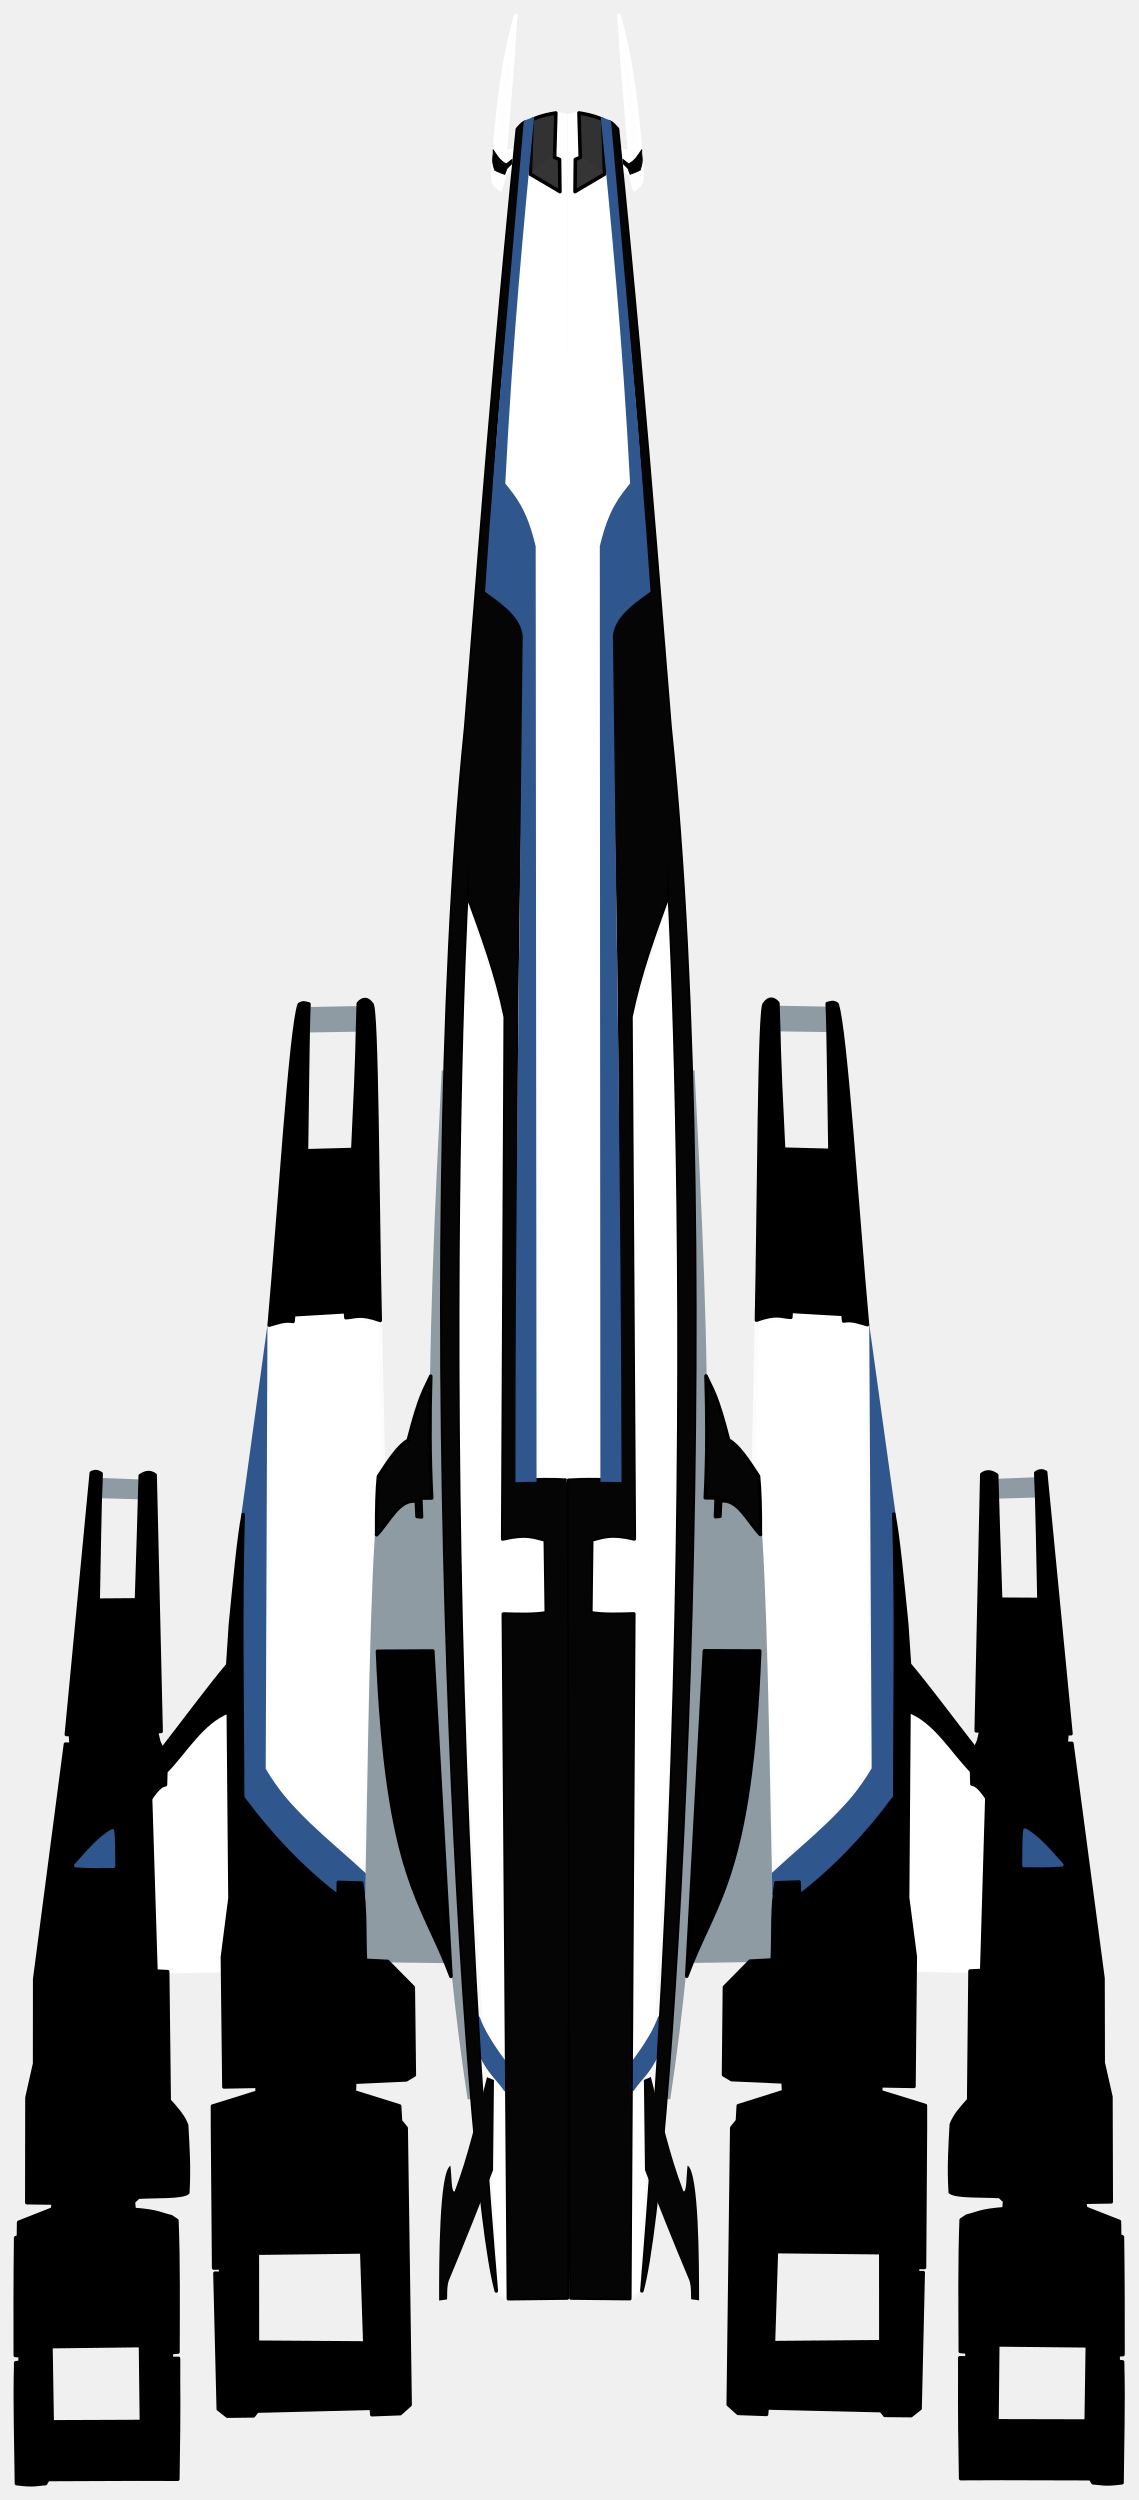
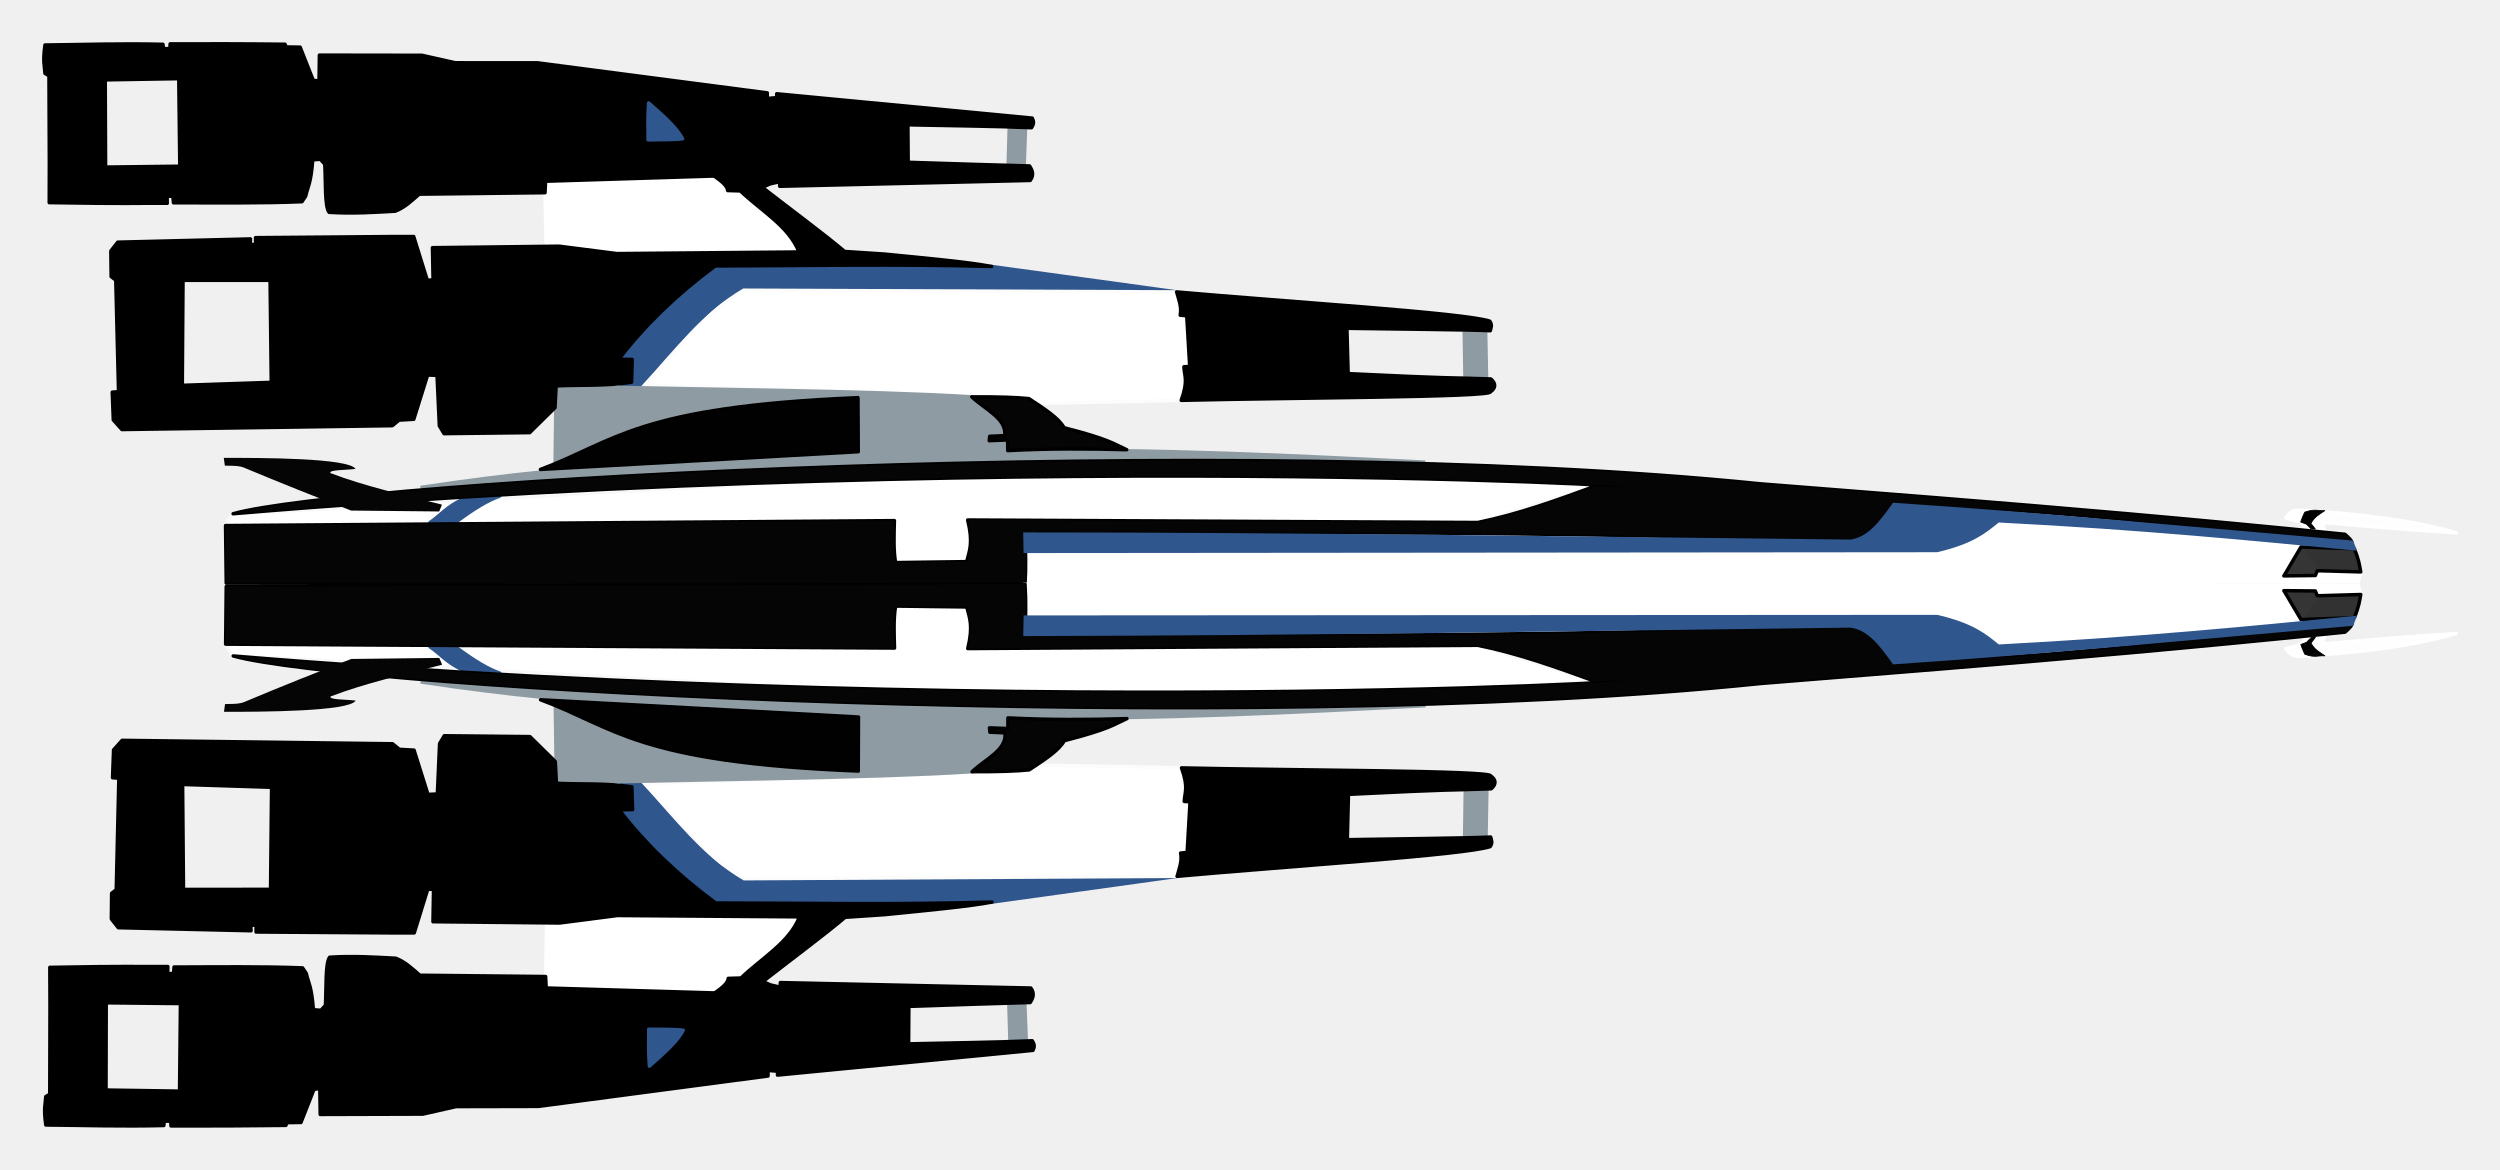
- <svg xmlns="http://www.w3.org/2000/svg" width="84.57mm" height="185.748mm" viewBox="0 0 84.57 185.748" version="1.1" id="svg844">
+ <svg xmlns="http://www.w3.org/2000/svg" width="59.421mm" height="27.803mm" viewBox="0 0 59.421 27.803" version="1.1" id="svg844">
  <defs id="defs838" />
-   <g id="layer3" transform="translate(-52.70884,-48.66734)" />
-   <g id="layer2" transform="translate(-52.70884,-48.66734)" />
-   <g id="layer1" transform="translate(-52.70884,-48.66734)">
-     <g id="g1719" transform="rotate(-0.6720004,831.4059,76.90501)">
+   <g id="layer3" transform="translate(-65.28351,-127.6397)" />
+   <g id="layer2" transform="translate(-65.28351,-127.6397)" />
+   <g id="layer1" transform="translate(-65.28351,-127.6397)">
+     <g id="g1719" transform="matrix(0.00366511,0.3124785,-0.3124785,0.0036651,136.1768,111.5917)">
      <g transform="translate(-15.39867,-13.31777)" id="g1625">
        <g id="g1601" transform="translate(8.323604,7.491244)">
          <path id="path1471" d="m 95.045,216.001 c -0.933,-26.277 -4.024,-61.851 -0.874,-103.59 l 2.649,8.939 -0.644,38.79 c 1.096,-0.248 2.154,-0.231 3.164,0.11 l 0.011,5.415 c -1.055,0.087 -2.12,0.099 -3.193,0.048 l -0.221,50.874 c -0.206,-0.066 -0.407,-0.126 -0.891,-0.586 z" style="fill:#ffffff;fill-opacity:1;stroke:#f8f8f8;stroke-width:0.265;stroke-linecap:round;stroke-linejoin:round;stroke-miterlimit:4;stroke-dasharray:none;stroke-opacity:1" />
          <path id="path1458" d="m 76.915,158.1 2.1,-14.054 c -0.407,10.385 -0.409,21.108 -0.515,32.923 0.672,2.738 4.529,5.115 7.136,7.633 l 0.031,1.772 -1.997,-0.865 -0.034,1.02 c -2.761,-2.125 -5.031,-4.65 -7.008,-7.412 z" style="fill:#2f568d;fill-opacity:1;stroke:#2f568d;stroke-width:0.265;stroke-linecap:round;stroke-linejoin:round;stroke-miterlimit:4;stroke-dasharray:none;stroke-opacity:1" />
          <path id="path1464" d="m 69.788,179.117 0.247,12.824 0.871,0.052 4.081,-0.034 -5e-6,-0.993 0.615,-4.384 0.039,-13.851 c -1.642,0.732 -3.141,2.834 -4.695,4.402 l -0.039,0.969 z" style="fill:#ffffff;fill-opacity:1;stroke:#ffffff;stroke-width:0.265px;stroke-linecap:butt;stroke-linejoin:miter;stroke-opacity:0.941" />
          <path id="path1466" d="m 85.637,184.602 c -2.555,-2.407 -5.405,-4.585 -7.136,-7.633 l 0.515,-32.923 1.776,-0.252 0.052,-0.494 3.85,-0.182 0.026,0.442 2.549,0.234 0.104,10.821 -0.374,0.762 -0.184,4.341 -0.43,7.201 z" style="fill:#ffffff;fill-opacity:1;stroke:#fcfcfc;stroke-width:0.265px;stroke-linecap:butt;stroke-linejoin:miter;stroke-opacity:1" />
          <path id="path1474" d="m 66.454,155.392 2.684,0.131 -0.055,1.214 -2.714,-0.108 z" style="fill:#8e9ba3;fill-opacity:1;stroke:#8e9ba3;stroke-width:0.265px;stroke-linecap:butt;stroke-linejoin:miter;stroke-opacity:1" />
          <path id="path1476" d="m 82.365,120.579 3.381,-0.026 -0.039,1.639 -3.407,0.013 z" style="fill:#8e9ba3;fill-opacity:1;stroke:#8e9ba3;stroke-width:0.265px;stroke-linecap:butt;stroke-linejoin:miter;stroke-opacity:1" />
          <path id="path1480" d="m 86.814,159.717 c -0.574,7.645 -0.802,21.071 -1.203,31.606 l 5.764,0.14 c -3.39,-6.446 -4.604,-14.357 -4.602,-23.088 l 4.11,0.026 c 0.633,10.785 0.396,19.624 2.331,33.325 L 92.184,125.285 c -0.605,9.956 -1.251,19.773 -1.251,31.746 -1.081,-0.288 -2.381,0.31 -4.12,2.685 z" style="fill:#8e9ba3;fill-opacity:1;stroke:#8e9ba3;stroke-width:0.265px;stroke-linecap:butt;stroke-linejoin:miter;stroke-opacity:1" />
          <path id="path1482" d="m 97.187,59.899 c -0.258,-0.248 -0.59,-0.384 -0.57,-1.048 0.342,-4.82 0.927,-8.893 1.858,-11.9 -0.238,3.266 -0.567,6.712 -0.901,10.171 l 0.607,-0.166 -0.129,1.398 -0.533,0.405 c 0.106,-0.364 0.009,-0.029 -0.331,1.14 z" style="fill:#fefefe;fill-opacity:1;stroke:#ffffff;stroke-width:0.265;stroke-linecap:round;stroke-linejoin:round;stroke-miterlimit:4;stroke-dasharray:none;stroke-opacity:1" />
          <path id="path1484" d="m 101.112,155.837 0.967,-101.4 -0.714,-0.2 -0.13,3.303 -1.821,1.223 -2.265,23.005 2.207,4.672 -0.749,69.345 z" style="fill:#ffffff;fill-opacity:1;stroke:#ffffff;stroke-width:0.265px;stroke-linecap:butt;stroke-linejoin:miter;stroke-opacity:1" />
          <path id="path1456" d="m 95.937,199.141 c -1.07,-1.447 -1.71,-2.571 -1.996,-3.43 l 0.156,2.704 c 0.661,1.432 1.176,1.701 1.794,2.626 z" style="fill:#2f568d;fill-opacity:1;stroke:#2f568d;stroke-width:0.265;stroke-linecap:round;stroke-linejoin:round;stroke-miterlimit:4;stroke-dasharray:none;stroke-opacity:1" />
          <path id="path1417" d="m 101.112,155.837 -0.798,60.75 h -4.377 l 0.221,-50.874 c 1.088,0.042 2.201,0.103 3.193,-0.048 l -0.011,-5.415 c -0.839,-0.212 -1.383,-0.521 -3.164,-0.11 l 0.644,-38.79 c -0.609,-3.162 -1.634,-6.047 -2.649,-8.939 0.716,-14.13 -3.68,40.921 0.874,103.59 -2.337,-8.644 -5.469,-76.002 -0.914,-116.186 0.411,-4.486 0.806,-8.911 1.226,-13.484 0.84,-9.147 1.779,-18.891 3.134,-30.924 0.303,-0.329 0.456,-0.485 0.612,-0.52 -1.22,11.601 -2.837,22.74 -3.277,34.803 0.393,0.488 2.577,1.554 2.757,3.329 -0.945,20.82 -1.263,41.917 -1.281,62.778 1.279,-0.033 2.505,-0.062 3.811,0.039 z" style="fill:#050505;fill-opacity:1;stroke:#000000;stroke-width:0.265;stroke-linecap:round;stroke-linejoin:round;stroke-miterlimit:4;stroke-dasharray:none;stroke-opacity:1;paint-order:stroke fill markers" />
          <path id="path1438" d="m 94.539,200.107 c -0.766,2.877 -1.457,5.816 -2.501,8.461 -0.261,0.137 -0.207,-1.224 -0.294,-1.913 -0.841,0.466 -0.929,7.188 -0.956,10.006 l 0.589,-0.074 c 0.026,-0.138 -0.021,-0.953 0.147,-1.398 1.239,-2.861 2.34,-5.549 3.384,-8.166 l 0.147,-6.695 z" style="fill:#050505;fill-opacity:1;stroke:#000000;stroke-width:0;stroke-linecap:round;stroke-linejoin:round;stroke-miterlimit:4;stroke-dasharray:none;stroke-opacity:1" />
          <path id="path1440" d="m 91.95,192.591 c -2.052,-5.72 -4.676,-7.315 -5.176,-24.216 l 4.11,0.026 z" style="fill:#000000;fill-opacity:0.993;stroke:#000000;stroke-width:0.265;stroke-linecap:round;stroke-linejoin:round;stroke-miterlimit:4;stroke-dasharray:none;stroke-opacity:1;paint-order:stroke fill markers" />
          <path id="path1442" d="m 86.998,155.376 c 0.748,-1.105 1.496,-2.257 2.244,-2.649 0.932,-3.467 1.257,-3.719 1.729,-4.745 -0.117,2.933 -0.164,5.921 -0.037,9.049 h -0.809 l 0.037,1.398 -0.331,-0.037 -0.037,-1.14 c -1.285,-0.198 -2.005,1.466 -2.98,2.465 0.012,-1.963 0.074,-3.407 0.184,-4.341 z" style="fill:#050505;fill-opacity:1;stroke:#000000;stroke-width:0.265px;stroke-linecap:round;stroke-linejoin:round;stroke-opacity:1" />
          <path id="path1444" d="m 99.597,54.705 -0.182,4.058 c 0.899,0.562 1.629,0.97 2.185,1.327 v -2.393 l -0.364,-0.156 c 0.043,-1.122 0.087,-2.249 0.13,-3.303 -0.494,0.092 -0.882,0.114 -1.769,0.468 z" style="fill:#000000;fill-opacity:0.792;stroke:#000000;stroke-width:0.265;stroke-linecap:round;stroke-linejoin:round;stroke-miterlimit:4;stroke-dasharray:none;stroke-opacity:1;paint-order:stroke fill markers" />
          <path id="path1446" d="m 98.07,57.655 -0.432,0.331 c -0.496,-0.25 -0.701,-0.679 -0.966,-1.067 0.044,0.493 -0.171,0.725 0.092,1.481 -0.092,0.024 0.424,0.241 0.754,0.359 l 0.166,-0.432 0.368,-0.359 z" style="fill:#000000;fill-opacity:1;stroke:#000000;stroke-width:0.065;stroke-linecap:round;stroke-linejoin:round;stroke-miterlimit:4;stroke-dasharray:none;stroke-opacity:1;paint-order:stroke fill markers" />
          <path id="path1448" d="m 79.015,144.046 c 0.847,-8.379 1.841,-21.87 2.504,-23.793 0.318,-0.209 0.508,-0.077 0.728,-0.026 -0.104,1.606 -0.208,7.266 -0.312,10.899 l 3.446,-0.052 c 0.503,-8.362 0.371,-7.38 0.533,-10.847 0.353,-0.409 0.712,-0.371 0.988,0.052 0.407,-0.073 0.262,15.153 0.364,23.514 -1.52,-0.562 -1.839,-0.257 -2.549,-0.234 l -0.026,-0.442 -3.85,0.182 -0.052,0.494 c -0.664,-0.132 -1.203,0.111 -1.776,0.252 z" style="fill:#000000;fill-opacity:1;stroke:#000000;stroke-width:0.265px;stroke-linecap:round;stroke-linejoin:round;stroke-opacity:1;paint-order:stroke fill markers" />
          <path id="path1450" transform="scale(0.2645833)" d="m 249.441,584.998 c -0.437,-0.01 -0.83,0.133 -1.246,0.344 l -7.863,73.363 1.117,-0.012 0.197,2.754 -1.598,-0.027 -9.412,65.893 -0.295,23.693 -2.262,9.535 -0.393,29.494 7.471,0.195 -0.295,1.674 -9.535,3.637 -0.1,4.031 -0.785,0.295 c -0.273,11.501 -0.404,22.359 -0.492,33.031 l 1.377,0.098 -0.053,1.84 -1.227,0.127 c -0.436,12.194 -0.175,22.717 -0.197,33.918 5.111,0.757 5.807,0.176 8.16,0.098 l 0.693,-1.139 25.094,0.189 11.375,0.162 c 0.68,-24.425 0.393,-22.61 0.59,-33.916 h -2.064 l 0.098,-1.672 1.834,-0.121 c 0.162,-12.49 0.465,-25.193 0.133,-36.941 l -1.572,-1.082 c -3.04,-0.734 -3.512,-1.545 -10.422,-2.162 l -0.146,-2.164 1.424,-1.277 c 5.045,-0.228 12.225,0.207 13.863,-1.082 0.501,-6.947 0.158,-12.91 -0.1,-18.973 -0.906,-2.589 -2.894,-4.773 -4.816,-6.98 v -36.178 l -3.293,-0.197 -0.936,-48.467 3.244,-14.236 -0.771,-1.75 -0.613,-2.797 1.316,-0.041 -0.834,-72.018 c -1.508,-1.172 -2.858,-0.701 -4.172,0.139 -0.446,10.905 -0.776,19.822 -1.463,34.873 l -10.771,-0.045 c 0.412,-11.894 0.673,-25.458 1.252,-35.523 -0.593,-0.408 -1.075,-0.572 -1.512,-0.582 z m 9.705,245.539 v 21.334 l -25.07,-0.195 -0.098,-21.137 z" style="fill:#000000;fill-opacity:1;stroke:#000000;stroke-width:1.002;stroke-linecap:round;stroke-linejoin:round;stroke-miterlimit:4;stroke-dasharray:none;stroke-opacity:1;paint-order:stroke fill markers" />
          <path id="path1452" transform="scale(0.2645833)" d="m 290.703,597.543 c -1.311,6.345 -2.621,18.889 -3.932,30.771 l -0.885,11.404 c -5.043,5.812 -12.568,15.759 -18.852,23.639 l -3.27,13.621 c 1.409,-1.939 2.819,-3.763 4.229,-3.836 l 0.146,-3.662 c 5.827,-5.903 10.281,-13.777 17.746,-16.639 l -0.148,52.352 -2.322,16.566 v 36.428 l 9.314,-0.07 v 1.668 l -12.582,3.754 -0.068,6.049 -0.139,39.416 h 1.945 v 1.529 l -1.6,-0.07 0.488,38.164 2.502,2.016 h 7.369 l 1.043,-1.32 32.047,-0.418 0.139,1.809 7.994,-0.209 2.779,-2.434 -0.197,-77.748 -1.572,-1.965 -0.197,-4.229 L 320,760 l 0.148,-2.703 14.5,-0.492 2.262,-1.326 v -24.627 l -7.1,-7.357 -6.242,-0.385 c -0.257,-7.095 0.263,-14.606 -0.816,-21.701 l -6.516,-0.271 -0.129,3.854 c -9.395,-7.339 -18.386,-16.785 -26.484,-28.014 0.248,-26.321 -0.004,-51.942 1.08,-79.434 z m 1.541,207.428 h 29.336 l 0.557,25.582 -30.17,-0.557 z" style="fill:#000000;fill-opacity:1;stroke:#000000;stroke-width:1.002;stroke-linecap:butt;stroke-linejoin:round;stroke-miterlimit:4;stroke-dasharray:none;stroke-opacity:1" />
          <path id="path1454" d="m 98.609,155.785 0.749,-69.345 c -0.62,-2.759 -1.419,-3.662 -2.207,-4.672 0.695,-11.047 1.606,-19.322 2.447,-27.063 l -0.494,0.182 c -1.118,11.59 -2.377,23.12 -3.277,34.803 1.458,1.059 2.589,1.964 2.757,3.329 -0.477,20.926 -1.033,41.852 -1.281,62.778 z" style="fill:#2f568d;fill-opacity:1;stroke:#2f568d;stroke-width:0.265px;stroke-linecap:butt;stroke-linejoin:miter;stroke-opacity:1" />
          <path id="path1462" d="m 64.17,184.033 c 0.941,-1.047 1.884,-2.11 2.757,-2.549 0.076,0.425 0.042,1.698 0.052,2.627 -0.926,-0.024 -1.394,0.035 -2.809,-0.078 z" style="fill:#2f568d;fill-opacity:1;stroke:#2f568d;stroke-width:0.265;stroke-linecap:round;stroke-linejoin:round;stroke-miterlimit:4;stroke-dasharray:none;stroke-opacity:1" />
        </g>
      </g>
      <g id="g1671" transform="matrix(-0.99976,-0.02190707,-0.02190707,0.99976,207.0249,-10.88115)">
        <g transform="translate(8.323604,7.491244)" id="g1669">
          <path style="fill:#ffffff;fill-opacity:1;stroke:#f8f8f8;stroke-width:0.265;stroke-linecap:round;stroke-linejoin:round;stroke-miterlimit:4;stroke-dasharray:none;stroke-opacity:1" d="m 95.045,216.001 c -0.933,-26.277 -4.024,-61.851 -0.874,-103.59 l 2.649,8.939 -0.644,38.79 c 1.096,-0.248 2.154,-0.231 3.164,0.11 l 0.011,5.415 c -1.055,0.087 -2.12,0.099 -3.193,0.048 l -0.221,50.874 c -0.206,-0.066 -0.407,-0.126 -0.891,-0.586 z" id="path1627" />
          <path style="fill:#2f568d;fill-opacity:1;stroke:#2f568d;stroke-width:0.265;stroke-linecap:round;stroke-linejoin:round;stroke-miterlimit:4;stroke-dasharray:none;stroke-opacity:1" d="m 76.915,158.1 2.1,-14.054 c -0.407,10.385 -0.409,21.108 -0.515,32.923 0.672,2.738 4.529,5.115 7.136,7.633 l 0.031,1.772 -1.997,-0.865 -0.034,1.02 c -2.761,-2.125 -5.031,-4.65 -7.008,-7.412 z" id="path1629" />
          <path style="fill:#ffffff;fill-opacity:1;stroke:#ffffff;stroke-width:0.265px;stroke-linecap:butt;stroke-linejoin:miter;stroke-opacity:0.941" d="m 69.788,179.117 0.247,12.824 0.871,0.052 4.081,-0.034 -5e-6,-0.993 0.615,-4.384 0.039,-13.851 c -1.642,0.732 -3.141,2.834 -4.695,4.402 l -0.039,0.969 z" id="path1631" />
          <path style="fill:#ffffff;fill-opacity:1;stroke:#fcfcfc;stroke-width:0.265px;stroke-linecap:butt;stroke-linejoin:miter;stroke-opacity:1" d="m 85.637,184.602 c -2.555,-2.407 -5.405,-4.585 -7.136,-7.633 l 0.515,-32.923 1.776,-0.252 0.052,-0.494 3.85,-0.182 0.026,0.442 2.549,0.234 0.104,10.821 -0.374,0.762 -0.184,4.341 -0.43,7.201 z" id="path1633" />
          <path style="fill:#8e9ba3;fill-opacity:1;stroke:#8e9ba3;stroke-width:0.265px;stroke-linecap:butt;stroke-linejoin:miter;stroke-opacity:1" d="m 66.454,155.392 2.684,0.131 -0.055,1.214 -2.714,-0.108 z" id="path1635" />
          <path style="fill:#8e9ba3;fill-opacity:1;stroke:#8e9ba3;stroke-width:0.265px;stroke-linecap:butt;stroke-linejoin:miter;stroke-opacity:1" d="m 82.365,120.579 3.381,-0.026 -0.039,1.639 -3.407,0.013 z" id="path1637" />
          <path style="fill:#8e9ba3;fill-opacity:1;stroke:#8e9ba3;stroke-width:0.265px;stroke-linecap:butt;stroke-linejoin:miter;stroke-opacity:1" d="m 86.814,159.717 c -0.574,7.645 -0.802,21.071 -1.203,31.606 l 5.764,0.14 c -3.39,-6.446 -4.604,-14.357 -4.602,-23.088 l 4.11,0.026 c 0.633,10.785 0.396,19.624 2.331,33.325 L 92.184,125.285 c -0.605,9.956 -1.251,19.773 -1.251,31.746 -1.081,-0.288 -2.381,0.31 -4.12,2.685 z" id="path1639" />
          <path style="fill:#fefefe;fill-opacity:1;stroke:#ffffff;stroke-width:0.265;stroke-linecap:round;stroke-linejoin:round;stroke-miterlimit:4;stroke-dasharray:none;stroke-opacity:1" d="m 97.187,59.899 c -0.258,-0.248 -0.59,-0.384 -0.57,-1.048 0.342,-4.82 0.927,-8.893 1.858,-11.9 -0.238,3.266 -0.567,6.712 -0.901,10.171 l 0.607,-0.166 -0.129,1.398 -0.533,0.405 c 0.106,-0.364 0.009,-0.029 -0.331,1.14 z" id="path1641" />
          <path style="fill:#ffffff;fill-opacity:1;stroke:#ffffff;stroke-width:0.265px;stroke-linecap:butt;stroke-linejoin:miter;stroke-opacity:1" d="m 101.112,155.837 0.967,-101.4 -0.714,-0.2 -0.13,3.303 -1.821,1.223 -2.265,23.005 2.207,4.672 -0.749,69.345 z" id="path1643" />
          <path style="fill:#2f568d;fill-opacity:1;stroke:#2f568d;stroke-width:0.265;stroke-linecap:round;stroke-linejoin:round;stroke-miterlimit:4;stroke-dasharray:none;stroke-opacity:1" d="m 95.937,199.141 c -1.07,-1.447 -1.71,-2.571 -1.996,-3.43 l 0.156,2.704 c 0.661,1.432 1.176,1.701 1.794,2.626 z" id="path1645" />
          <path style="fill:#050505;fill-opacity:1;stroke:#000000;stroke-width:0.265;stroke-linecap:round;stroke-linejoin:round;stroke-miterlimit:4;stroke-dasharray:none;stroke-opacity:1;paint-order:stroke fill markers" d="m 101.112,155.837 -0.798,60.75 h -4.377 l 0.221,-50.874 c 1.088,0.042 2.201,0.103 3.193,-0.048 l -0.011,-5.415 c -0.839,-0.212 -1.383,-0.521 -3.164,-0.11 l 0.644,-38.79 c -0.609,-3.162 -1.634,-6.047 -2.649,-8.939 0.716,-14.13 -3.68,40.921 0.874,103.59 -2.337,-8.644 -5.469,-76.002 -0.914,-116.186 0.411,-4.486 0.806,-8.911 1.226,-13.484 0.84,-9.147 1.779,-18.891 3.134,-30.924 0.303,-0.329 0.456,-0.485 0.612,-0.52 -1.22,11.601 -2.837,22.74 -3.277,34.803 0.393,0.488 2.577,1.554 2.757,3.329 -0.945,20.82 -1.263,41.917 -1.281,62.778 1.279,-0.033 2.505,-0.062 3.811,0.039 z" id="path1647" />
          <path style="fill:#050505;fill-opacity:1;stroke:#000000;stroke-width:0;stroke-linecap:round;stroke-linejoin:round;stroke-miterlimit:4;stroke-dasharray:none;stroke-opacity:1" d="m 94.539,200.107 c -0.766,2.877 -1.457,5.816 -2.501,8.461 -0.261,0.137 -0.207,-1.224 -0.294,-1.913 -0.841,0.466 -0.929,7.188 -0.956,10.006 l 0.589,-0.074 c 0.026,-0.138 -0.021,-0.953 0.147,-1.398 1.239,-2.861 2.34,-5.549 3.384,-8.166 l 0.147,-6.695 z" id="path1649" />
          <path style="fill:#000000;fill-opacity:0.993;stroke:#000000;stroke-width:0.265;stroke-linecap:round;stroke-linejoin:round;stroke-miterlimit:4;stroke-dasharray:none;stroke-opacity:1;paint-order:stroke fill markers" d="m 91.95,192.591 c -2.052,-5.72 -4.676,-7.315 -5.176,-24.216 l 4.11,0.026 z" id="path1651" />
          <path style="fill:#050505;fill-opacity:1;stroke:#000000;stroke-width:0.265px;stroke-linecap:round;stroke-linejoin:round;stroke-opacity:1" d="m 86.998,155.376 c 0.748,-1.105 1.496,-2.257 2.244,-2.649 0.932,-3.467 1.257,-3.719 1.729,-4.745 -0.117,2.933 -0.164,5.921 -0.037,9.049 h -0.809 l 0.037,1.398 -0.331,-0.037 -0.037,-1.14 c -1.285,-0.198 -2.005,1.466 -2.98,2.465 0.012,-1.963 0.074,-3.407 0.184,-4.341 z" id="path1653" />
          <path style="fill:#000000;fill-opacity:0.792;stroke:#000000;stroke-width:0.265;stroke-linecap:round;stroke-linejoin:round;stroke-miterlimit:4;stroke-dasharray:none;stroke-opacity:1;paint-order:stroke fill markers" d="m 99.597,54.705 -0.182,4.058 c 0.899,0.562 1.629,0.97 2.185,1.327 v -2.393 l -0.364,-0.156 c 0.043,-1.122 0.087,-2.249 0.13,-3.303 -0.494,0.092 -0.882,0.114 -1.769,0.468 z" id="path1655" />
          <path style="fill:#000000;fill-opacity:1;stroke:#000000;stroke-width:0.065;stroke-linecap:round;stroke-linejoin:round;stroke-miterlimit:4;stroke-dasharray:none;stroke-opacity:1;paint-order:stroke fill markers" d="m 98.07,57.655 -0.432,0.331 c -0.496,-0.25 -0.701,-0.679 -0.966,-1.067 0.044,0.493 -0.171,0.725 0.092,1.481 -0.092,0.024 0.424,0.241 0.754,0.359 l 0.166,-0.432 0.368,-0.359 z" id="path1657" />
          <path style="fill:#000000;fill-opacity:1;stroke:#000000;stroke-width:0.265px;stroke-linecap:round;stroke-linejoin:round;stroke-opacity:1;paint-order:stroke fill markers" d="m 79.015,144.046 c 0.847,-8.379 1.841,-21.87 2.504,-23.793 0.318,-0.209 0.508,-0.077 0.728,-0.026 -0.104,1.606 -0.208,7.266 -0.312,10.899 l 3.446,-0.052 c 0.503,-8.362 0.371,-7.38 0.533,-10.847 0.353,-0.409 0.712,-0.371 0.988,0.052 0.407,-0.073 0.262,15.153 0.364,23.514 -1.52,-0.562 -1.839,-0.257 -2.549,-0.234 l -0.026,-0.442 -3.85,0.182 -0.052,0.494 c -0.664,-0.132 -1.203,0.111 -1.776,0.252 z" id="path1659" />
          <path style="fill:#000000;fill-opacity:1;stroke:#000000;stroke-width:1.002;stroke-linecap:round;stroke-linejoin:round;stroke-miterlimit:4;stroke-dasharray:none;stroke-opacity:1;paint-order:stroke fill markers" d="m 249.441,584.998 c -0.437,-0.01 -0.83,0.133 -1.246,0.344 l -7.863,73.363 1.117,-0.012 0.197,2.754 -1.598,-0.027 -9.412,65.893 -0.295,23.693 -2.262,9.535 -0.393,29.494 7.471,0.195 -0.295,1.674 -9.535,3.637 -0.1,4.031 -0.785,0.295 c -0.273,11.501 -0.404,22.359 -0.492,33.031 l 1.377,0.098 -0.053,1.84 -1.227,0.127 c -0.436,12.194 -0.175,22.717 -0.197,33.918 5.111,0.757 5.807,0.176 8.16,0.098 l 0.693,-1.139 25.094,0.189 11.375,0.162 c 0.68,-24.425 0.393,-22.61 0.59,-33.916 h -2.064 l 0.098,-1.672 1.834,-0.121 c 0.162,-12.49 0.465,-25.193 0.133,-36.941 l -1.572,-1.082 c -3.04,-0.734 -3.512,-1.545 -10.422,-2.162 l -0.146,-2.164 1.424,-1.277 c 5.045,-0.228 12.225,0.207 13.863,-1.082 0.501,-6.947 0.158,-12.91 -0.1,-18.973 -0.906,-2.589 -2.894,-4.773 -4.816,-6.98 v -36.178 l -3.293,-0.197 -0.936,-48.467 3.244,-14.236 -0.771,-1.75 -0.613,-2.797 1.316,-0.041 -0.834,-72.018 c -1.508,-1.172 -2.858,-0.701 -4.172,0.139 -0.446,10.905 -0.776,19.822 -1.463,34.873 l -10.771,-0.045 c 0.412,-11.894 0.673,-25.458 1.252,-35.523 -0.593,-0.408 -1.075,-0.572 -1.512,-0.582 z m 9.705,245.539 v 21.334 l -25.07,-0.195 -0.098,-21.137 z" transform="scale(0.2645833)" id="path1661" />
          <path style="fill:#000000;fill-opacity:1;stroke:#000000;stroke-width:1.002;stroke-linecap:butt;stroke-linejoin:round;stroke-miterlimit:4;stroke-dasharray:none;stroke-opacity:1" d="m 290.703,597.543 c -1.311,6.345 -2.621,18.889 -3.932,30.771 l -0.885,11.404 c -5.043,5.812 -12.568,15.759 -18.852,23.639 l -3.27,13.621 c 1.409,-1.939 2.819,-3.763 4.229,-3.836 l 0.146,-3.662 c 5.827,-5.903 10.281,-13.777 17.746,-16.639 l -0.148,52.352 -2.322,16.566 v 36.428 l 9.314,-0.07 v 1.668 l -12.582,3.754 -0.068,6.049 -0.139,39.416 h 1.945 v 1.529 l -1.6,-0.07 0.488,38.164 2.502,2.016 h 7.369 l 1.043,-1.32 32.047,-0.418 0.139,1.809 7.994,-0.209 2.779,-2.434 -0.197,-77.748 -1.572,-1.965 -0.197,-4.229 L 320,760 l 0.148,-2.703 14.5,-0.492 2.262,-1.326 v -24.627 l -7.1,-7.357 -6.242,-0.385 c -0.257,-7.095 0.263,-14.606 -0.816,-21.701 l -6.516,-0.271 -0.129,3.854 c -9.395,-7.339 -18.386,-16.785 -26.484,-28.014 0.248,-26.321 -0.004,-51.942 1.08,-79.434 z m 1.541,207.428 h 29.336 l 0.557,25.582 -30.17,-0.557 z" transform="scale(0.2645833)" id="path1663" />
          <path style="fill:#2f568d;fill-opacity:1;stroke:#2f568d;stroke-width:0.265px;stroke-linecap:butt;stroke-linejoin:miter;stroke-opacity:1" d="m 98.609,155.785 0.749,-69.345 c -0.62,-2.759 -1.419,-3.662 -2.207,-4.672 0.695,-11.047 1.606,-19.322 2.447,-27.063 l -0.494,0.182 c -1.118,11.59 -2.377,23.12 -3.277,34.803 1.458,1.059 2.589,1.964 2.757,3.329 -0.477,20.926 -1.033,41.852 -1.281,62.778 z" id="path1665" />
          <path style="fill:#2f568d;fill-opacity:1;stroke:#2f568d;stroke-width:0.265;stroke-linecap:round;stroke-linejoin:round;stroke-miterlimit:4;stroke-dasharray:none;stroke-opacity:1" d="m 64.17,184.033 c 0.941,-1.047 1.884,-2.11 2.757,-2.549 0.076,0.425 0.042,1.698 0.052,2.627 -0.926,-0.024 -1.394,0.035 -2.809,-0.078 z" id="path1667" />
        </g>
      </g>
    </g>
  </g>
</svg>
